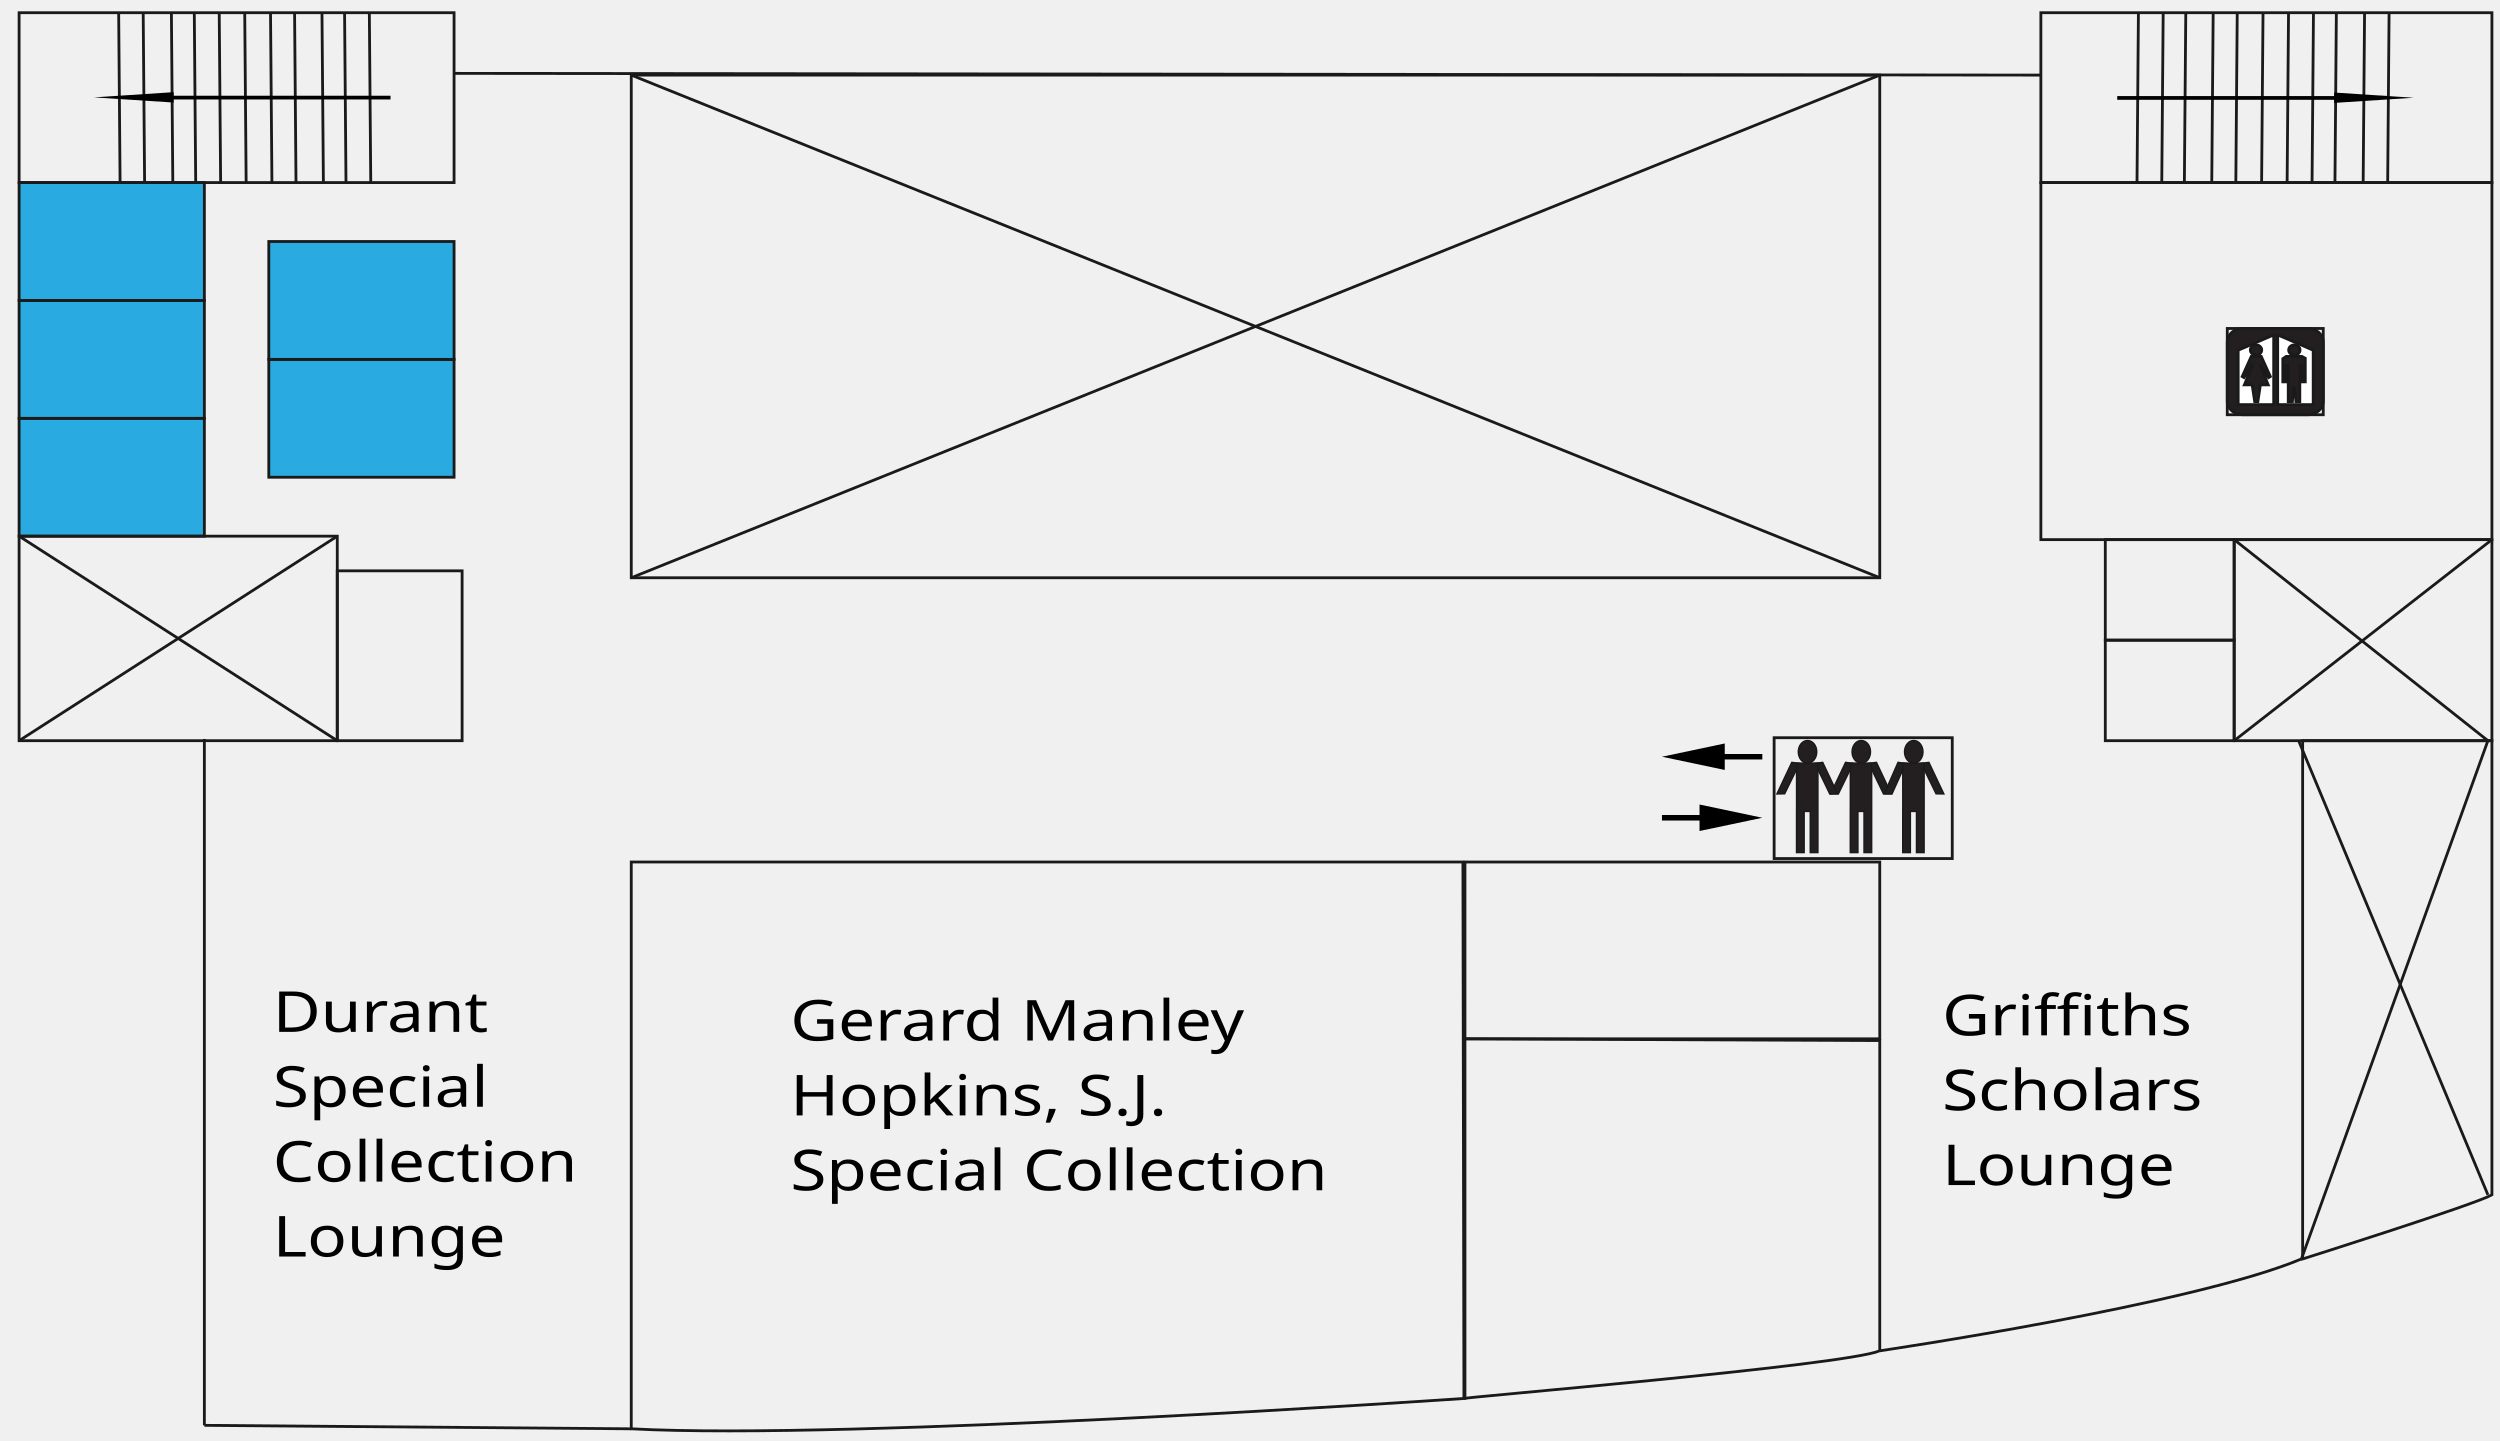
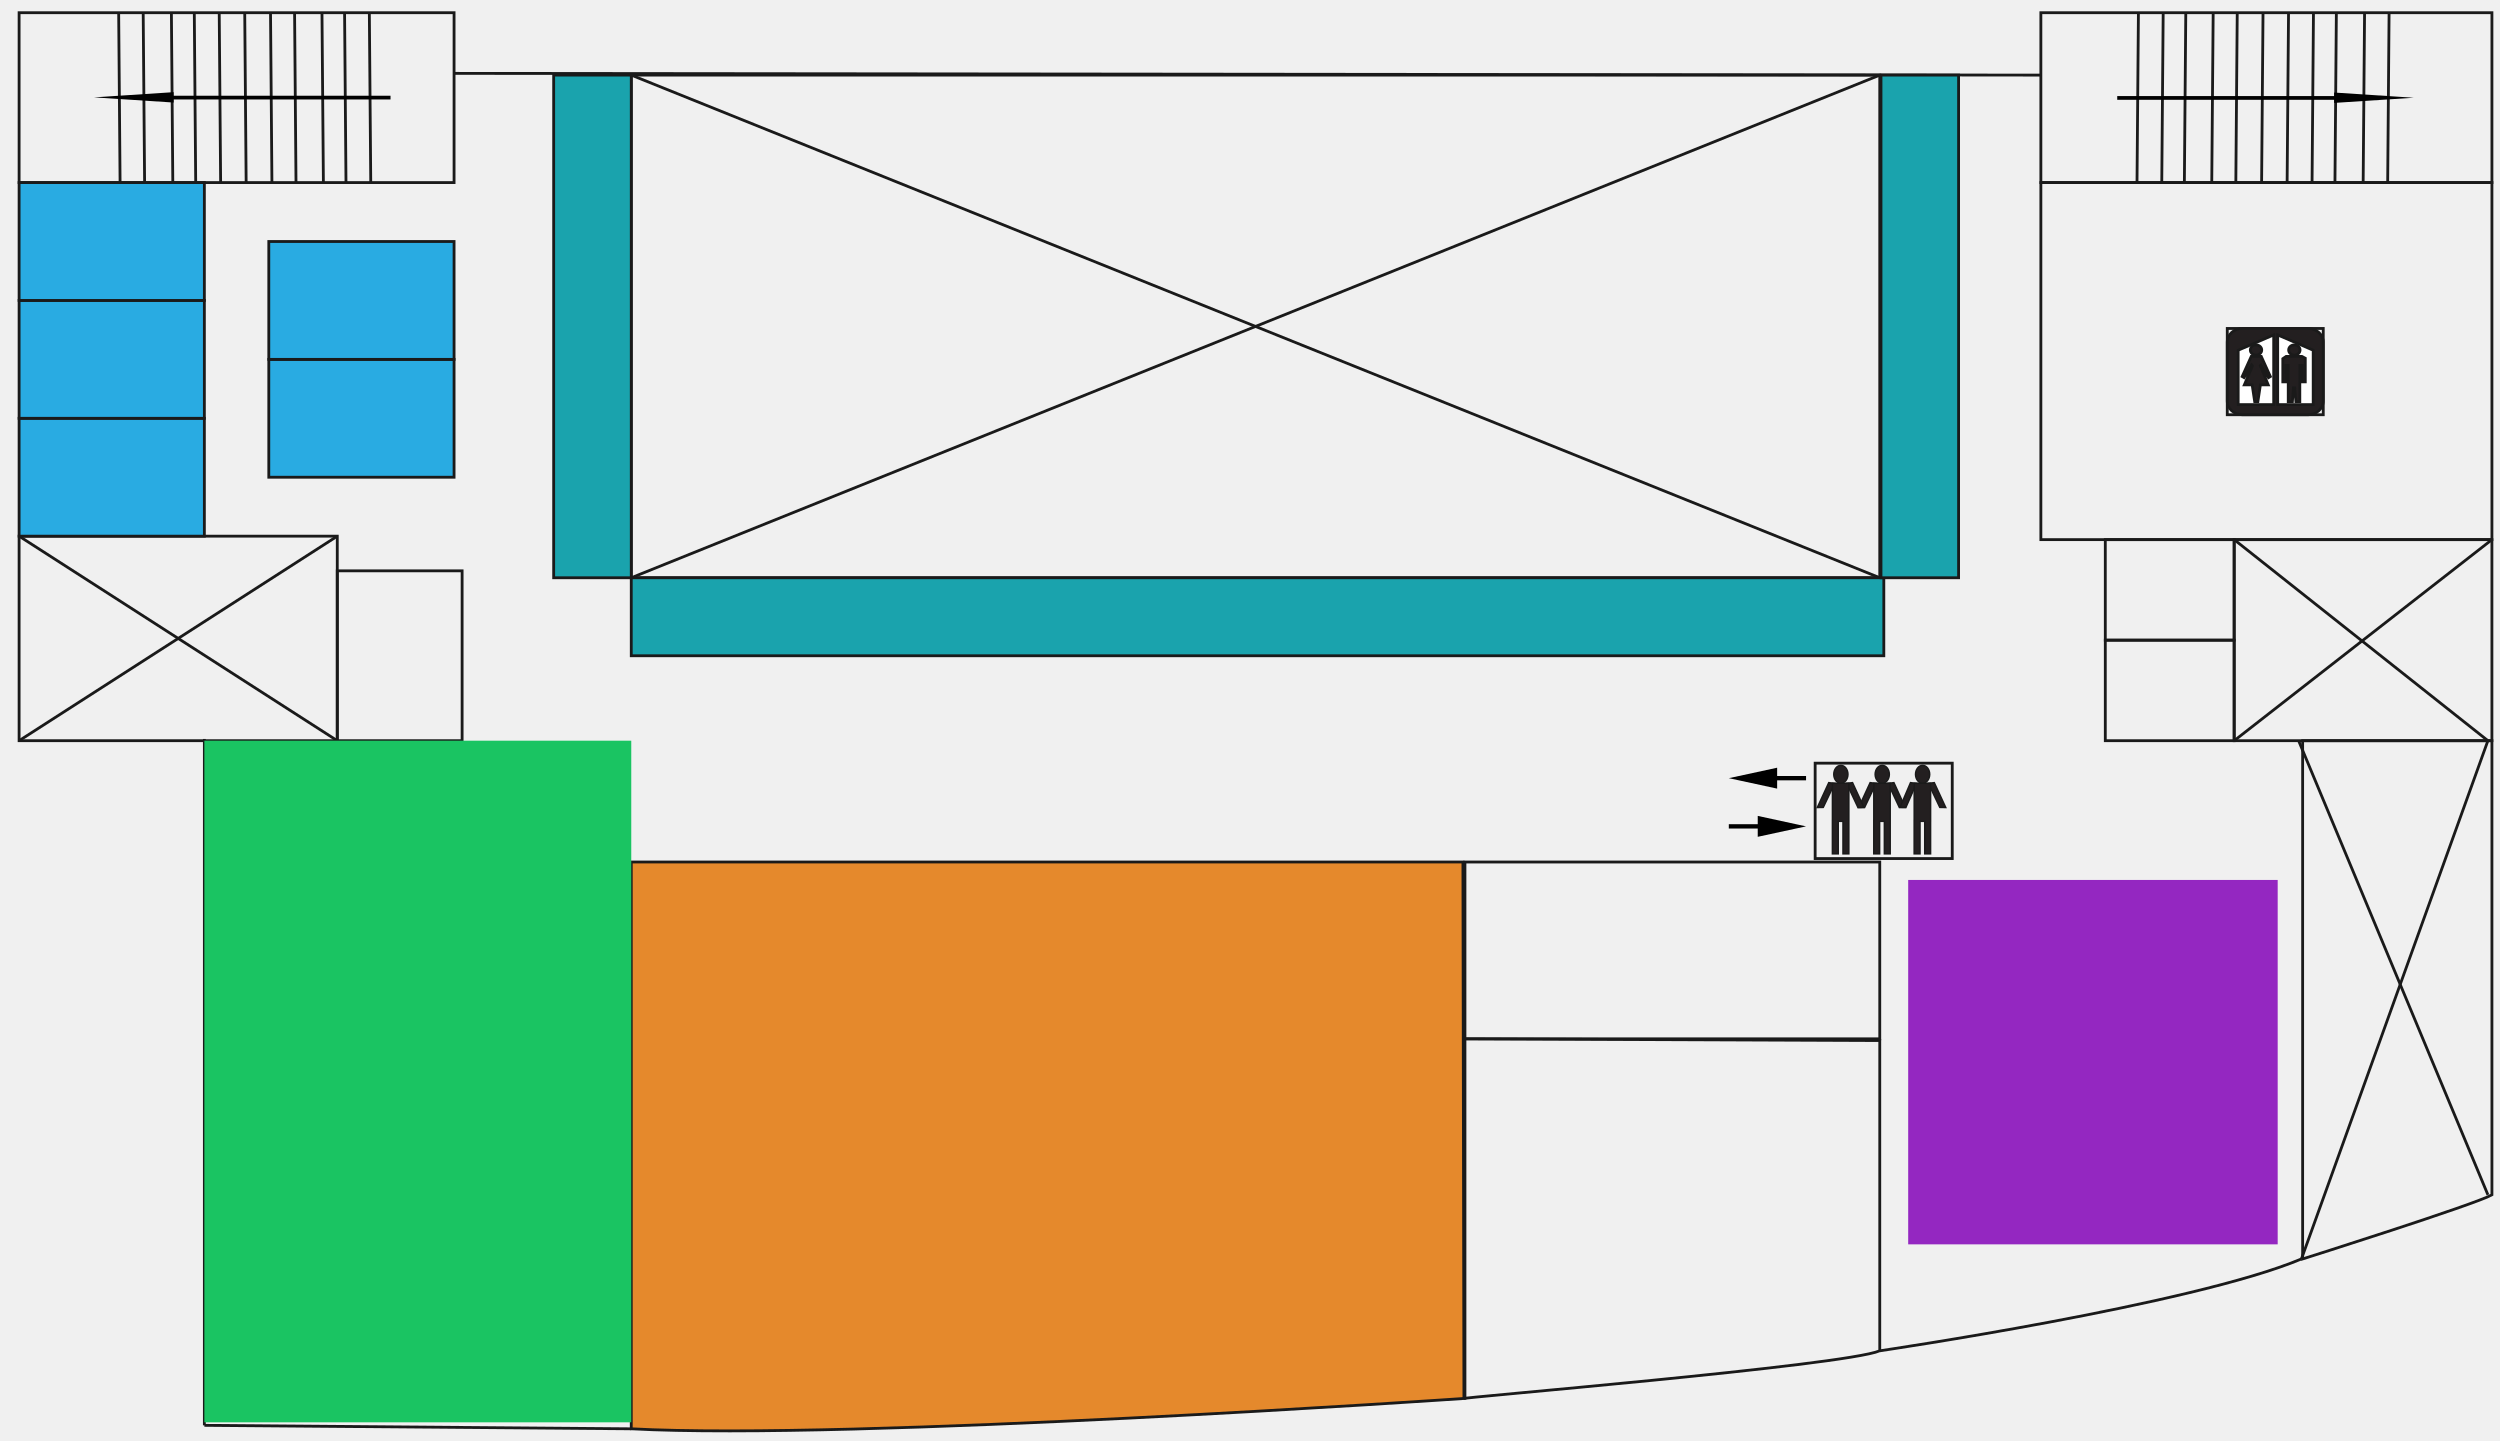
<svg xmlns="http://www.w3.org/2000/svg" version="1.1" id="PostFloor3" x="0px" y="0px" width="885px" height="510px" viewBox="0 0 885 510" enable-background="new 0 0 885 510" xml:space="preserve">
-   <g id="active">
-     <rect id="room340" x="95.156" y="127.217" fill="#29ABE2" stroke="#1A1A1A" stroke-miterlimit="10" width="65.583" height="41.724" />
-     <rect id="room341" x="6.762" y="148.078" fill="#29ABE2" stroke="#1A1A1A" stroke-miterlimit="10" width="65.583" height="41.724" />
-     <rect id="room342" x="6.762" y="106.354" fill="#29ABE2" stroke="#1A1A1A" stroke-miterlimit="10" width="65.583" height="41.724" />
-     <rect id="room343" x="6.762" y="64.631" fill="#29ABE2" stroke="#1A1A1A" stroke-miterlimit="10" width="65.583" height="41.723" />
-     <rect id="room344" x="95.156" y="85.492" fill="#29ABE2" stroke="#1A1A1A" stroke-miterlimit="10" width="65.583" height="41.725" />
-     <rect x="518.589" y="305.154" fill="none" stroke="#1A1A1A" stroke-miterlimit="10" width="146.847" height="62.588" />
-     <path fill="none" stroke="#1A1A1A" stroke-miterlimit="10" d="M518.589,495.06c-5.831,0,134.168-11.56,146.847-16.872V368.354   l-146.847-0.61V495.06z" />
-     <path fill="none" stroke="#1A1A1A" stroke-miterlimit="10" d="M223.468,305.154h294.407l0.357,189.903   c0,0-217.232,14.94-294.766,10.739L223.468,305.154L223.468,305.154z" />
-     <rect x="745.275" y="191.03" fill="none" stroke="#1A1A1A" stroke-miterlimit="10" width="45.621" height="35.587" />
-     <rect x="745.275" y="226.617" fill="none" stroke="#1A1A1A" stroke-miterlimit="10" width="45.621" height="35.588" />
-     <rect x="119.393" y="202.074" fill="none" stroke="#1A1A1A" stroke-miterlimit="10" width="44.195" height="60.131" />
-   </g>
-   <g id="outfit">
+   <g id="outline">
    <rect id="stair" x="6.762" y="4.5" fill="none" stroke="#1A1A1A" stroke-miterlimit="10" width="153.977" height="60.131" />
    <rect x="6.762" y="189.802" fill="none" stroke="#1A1A1A" stroke-miterlimit="10" width="112.631" height="72.403" />
-     <rect x="790.896" y="191.03" fill="none" stroke="#1A1A1A" stroke-miterlimit="10" width="91.244" height="71.175" />
+     <rect x="790.896" y="191.03" fill="none" stroke="#1A1A1A" stroke-miterlimit="10" width="91.242" height="71.175" />
    <rect x="722.465" y="64.631" fill="none" stroke="#1A1A1A" stroke-miterlimit="10" width="159.678" height="126.398" />
    <rect id="stair_1_" x="722.465" y="4.5" fill="none" stroke="#1A1A1A" stroke-miterlimit="10" width="159.678" height="60.131" />
    <path fill="none" stroke="#1A1A1A" stroke-miterlimit="10" d="M882.143,262.205h-67.009v183.462c0,0,61.48-19.439,67.009-22.702   V262.205L882.143,262.205z" />
    <path fill="none" stroke="#1A1A1A" stroke-miterlimit="10" d="M665.436,478.188c0,0,110.564-16.26,149.273-32.521" />
    <line fill="none" stroke="#1A1A1A" stroke-miterlimit="10" x1="160.738" y1="25.975" x2="722.465" y2="26.588" />
    <rect x="223.468" y="26.588" fill="none" stroke="#1A1A1A" stroke-miterlimit="10" width="441.967" height="177.939" />
    <line fill="none" stroke="#1A1A1A" stroke-miterlimit="10" x1="223.468" y1="204.528" x2="665.436" y2="26.588" />
    <line fill="none" stroke="#1A1A1A" stroke-miterlimit="10" x1="223.468" y1="26.588" x2="665.436" y2="204.528" />
    <line fill="none" stroke="#1A1A1A" stroke-miterlimit="10" x1="813.709" y1="262.205" x2="880.717" y2="422.965" />
    <line fill="none" stroke="#1A1A1A" stroke-miterlimit="10" x1="880.717" y1="262.205" x2="814.709" y2="445.667" />
    <line fill="none" stroke="#1A1A1A" stroke-miterlimit="10" x1="790.896" y1="191.03" x2="880.717" y2="262.205" />
    <line fill="none" stroke="#1A1A1A" stroke-miterlimit="10" x1="790.896" y1="262.205" x2="882.143" y2="191.03" />
    <line fill="none" stroke="#1A1A1A" stroke-miterlimit="10" x1="6.762" y1="189.802" x2="119.393" y2="262.205" />
    <line fill="none" stroke="#1A1A1A" stroke-miterlimit="10" x1="119.393" y1="189.802" x2="6.762" y2="262.205" />
    <g id="Restrooms">
      <g>
        <rect x="788.452" y="116.276" fill="none" stroke="#1A1A1A" width="33.979" height="30.541" />
        <g>
-           <path fill="#231F20" stroke="#1A1A1A" d="M822.431,142c0,2.658-2.399,4.817-5.356,4.817h-23.264      c-2.958,0-5.355-2.161-5.355-4.817v-20.914c0-2.658,2.398-4.81,5.355-4.81h23.264c2.957,0,5.356,2.152,5.356,4.81V142z" />
+           <path fill="#231F20" stroke="#1A1A1A" d="M822.431,142c0,2.658-2.397,4.817-5.354,4.817h-23.266      c-2.956,0-5.354-2.161-5.354-4.817v-20.914c0-2.658,2.398-4.81,5.354-4.81h23.266c2.957,0,5.354,2.152,5.354,4.81V142z" />
          <g>
            <polygon fill="#FFFFFF" stroke="#1A1A1A" points="804.887,118.558 804.887,143.234 792.309,143.234 792.309,123.974      " />
            <polygon fill="#FFFFFF" stroke="#1A1A1A" points="806.3,118.558 806.3,143.234 818.873,143.234 818.873,123.974      " />
            <g>
              <g>
                <polygon fill="#231F20" stroke="#1A1A1A" points="796.953,126.159 800.477,126.159 803.701,133.289 803.059,133.678          800.369,129.199 800.123,129.427 802.947,136.24 800.176,136.24 799.282,142.178 798.162,142.178 797.267,136.24          794.497,136.24 797.364,129.565 797.074,129.199 794.393,133.678 793.74,133.289        " />
-                 <path fill="#231F20" stroke="#1A1A1A" d="M800.648,123.9c0,1-0.908,1.811-2.015,1.811c-1.11,0-2.012-0.81-2.012-1.811         c0-0.992,0.899-1.806,2.012-1.806C799.742,122.094,800.648,122.909,800.648,123.9z" />
-                 <path fill="#231F20" stroke="#1A1A1A" d="M814.215,123.9c0,1-0.904,1.811-2.012,1.811c-1.116,0-2.017-0.81-2.017-1.811         c0-0.992,0.901-1.806,2.017-1.806C813.311,122.094,814.215,122.909,814.215,123.9z" />
+                 <path fill="#231F20" stroke="#1A1A1A" d="M800.648,123.9c0,1-0.908,1.811-2.017,1.811s-2.012-0.81-2.012-1.811         c0-0.992,0.897-1.806,2.012-1.806C799.742,122.094,800.648,122.909,800.648,123.9z" />
+                 <path fill="#231F20" stroke="#1A1A1A" d="M814.215,123.9c0,1-0.904,1.811-2.012,1.811c-1.116,0-2.019-0.81-2.019-1.811         c0-0.992,0.901-1.806,2.019-1.806C813.311,122.094,814.215,122.909,814.215,123.9z" />
              </g>
              <polygon fill="#231F20" stroke="#1A1A1A" points="809.307,126.159 814.824,126.159 816.066,126.814 816.066,135.185         814.994,135.185 814.994,129.353 814.131,129.353 814.131,142.178 812.747,142.178 812.335,137.282 811.876,137.282         811.502,142.178 810.039,142.178 810.039,129.353 809.182,129.353 809.174,135.185 808.114,135.185 808.114,126.984       " />
            </g>
          </g>
        </g>
      </g>
      <g id="Arrow_30_1_">
-         <rect x="628.041" y="261.154" fill="none" stroke="#1A1A1A" width="63.058" height="42.775" />
+         <rect x="642.562" y="270.161" fill="none" stroke="#1A1A1A" width="48.535" height="33.769" />
        <line fill="none" stroke="#1A1A1A" x1="72.345" y1="261.591" x2="72.345" y2="504.571" />
        <line fill="none" stroke="#1A1A1A" x1="72.345" y1="504.571" x2="223.468" y2="505.799" />
      </g>
      <g id="Children">
        <g>
          <g>
            <g>
-               <polygon fill="#231F20" stroke="#1A1A1A" stroke-width="0.549" points="653.338,269.896 648.072,281.033 650.79,280.984         656.038,270.242       " />
-               <polygon fill="#231F20" stroke="#1A1A1A" stroke-width="0.549" points="664.255,269.896 669.477,281.024 666.765,281.008         661.556,270.242       " />
-               <polygon fill="#231F20" stroke="#1A1A1A" stroke-width="0.549" points="655.031,286.793 655.031,270.165 662.55,270.165         662.55,287.337 662.547,287.337 662.547,301.796 659.882,301.796 659.882,287.227 657.683,287.227 657.683,301.796         655.018,301.796 655.018,286.793       " />
+               <polygon fill="#231F20" stroke="#1A1A1A" stroke-width="0.549" points="662.034,277.062 657.981,285.854 660.073,285.814         664.112,277.336       " />
+               <polygon fill="#231F20" stroke="#1A1A1A" stroke-width="0.549" points="670.438,277.062 674.456,285.848 672.368,285.834         668.359,277.336       " />
+               <polygon fill="#231F20" stroke="#1A1A1A" stroke-width="0.549" points="663.337,290.4 663.337,277.273 669.124,277.273         669.124,290.831 669.122,290.831 669.122,302.245 667.071,302.245 667.071,290.743 665.378,290.743 665.378,302.245         663.327,302.245 663.327,290.4       " />
              <g>
-                 <ellipse fill="#231F20" stroke="#1A1A1A" stroke-width="0.549" cx="658.895" cy="266.156" rx="3.248" ry="4.005" />
+                 <ellipse fill="#231F20" stroke="#1A1A1A" stroke-width="0.549" cx="666.311" cy="274.109" rx="2.501" ry="3.162" />
              </g>
            </g>
          </g>
          <g>
            <g>
-               <polygon fill="#231F20" stroke="#1A1A1A" stroke-width="0.549" points="634.309,269.896 629.044,281.033 631.759,280.984         637.01,270.242       " />
-               <polygon fill="#231F20" stroke="#1A1A1A" stroke-width="0.549" points="645.226,269.896 650.479,281.004 647.749,281.042         642.525,270.242       " />
-               <polygon fill="#231F20" stroke="#1A1A1A" stroke-width="0.549" points="636,286.793 636,270.165 643.521,270.165         643.521,287.337 643.52,287.337 643.52,301.796 640.852,301.796 640.852,287.227 638.652,287.227 638.652,301.796         635.987,301.796 635.987,286.793       " />
+               <polygon fill="#231F20" stroke="#1A1A1A" stroke-width="0.549" points="647.387,277.062 643.335,285.854 645.425,285.814         649.466,277.336       " />
+               <polygon fill="#231F20" stroke="#1A1A1A" stroke-width="0.549" points="655.79,277.062 659.833,285.831 657.732,285.861         653.712,277.336       " />
+               <polygon fill="#231F20" stroke="#1A1A1A" stroke-width="0.549" points="648.689,290.4 648.689,277.273 654.479,277.273         654.479,290.831 654.477,290.831 654.477,302.245 652.423,302.245 652.423,290.743 650.731,290.743 650.731,302.245         648.679,302.245 648.679,290.4       " />
              <g>
-                 <ellipse fill="#231F20" stroke="#1A1A1A" stroke-width="0.549" cx="639.864" cy="266.156" rx="3.248" ry="4.005" />
+                 <ellipse fill="#231F20" stroke="#1A1A1A" stroke-width="0.549" cx="651.663" cy="274.109" rx="2.5" ry="3.162" />
              </g>
            </g>
          </g>
          <g>
            <g>
-               <polygon fill="#231F20" stroke="#1A1A1A" stroke-width="0.549" points="671.912,269.896 667.057,280.978 669.779,280.984         674.609,270.242       " />
-               <polygon fill="#231F20" stroke="#1A1A1A" stroke-width="0.549" points="682.826,269.896 688.093,281.033 685.376,280.984         680.129,270.242       " />
-               <polygon fill="#231F20" stroke="#1A1A1A" stroke-width="0.549" points="673.602,286.793 673.602,270.165 681.122,270.165         681.122,287.337 681.119,287.337 681.119,301.796 678.452,301.796 678.452,287.227 676.255,287.227 676.255,301.796         673.588,301.796 673.588,286.793       " />
+               <polygon fill="#231F20" stroke="#1A1A1A" stroke-width="0.549" points="676.33,277.062 672.594,285.812 674.689,285.814         678.407,277.336       " />
+               <polygon fill="#231F20" stroke="#1A1A1A" stroke-width="0.549" points="684.73,277.062 688.785,285.854 686.694,285.814         682.655,277.336       " />
+               <polygon fill="#231F20" stroke="#1A1A1A" stroke-width="0.549" points="677.631,290.4 677.631,277.273 683.42,277.273         683.42,290.831 683.417,290.831 683.417,302.245 681.365,302.245 681.365,290.743 679.674,290.743 679.674,302.245         677.621,302.245 677.621,290.4       " />
              <g>
-                 <ellipse fill="#231F20" stroke="#1A1A1A" stroke-width="0.549" cx="677.465" cy="266.156" rx="3.248" ry="4.005" />
+                 <ellipse fill="#231F20" stroke="#1A1A1A" stroke-width="0.549" cx="680.604" cy="274.109" rx="2.5" ry="3.162" />
              </g>
            </g>
          </g>
        </g>
      </g>
    </g>
-     <text transform="matrix(1.1618 0 0 1 96.585 365.2822)" font-family="'MyriadPro-Regular'" font-size="20">Durant</text>
-     <text transform="matrix(1.1618 0 0 1 96.585 391.79)" font-family="'MyriadPro-Regular'" font-size="20">Special</text>
-     <text transform="matrix(1.1618 0 0 1 96.585 418.2969)" font-family="'MyriadPro-Regular'" font-size="20">Collection</text>
-     <text transform="matrix(1.1618 0 0 1 96.585 444.8037)" font-family="'MyriadPro-Regular'" font-size="20">Lounge</text>
-     <text transform="matrix(1.1618 0 0 1 279.7881 368.3506)" font-family="'MyriadPro-Regular'" font-size="20">Gerard Manley</text>
-     <text transform="matrix(1.1618 0 0 1 279.7881 394.8574)" font-family="'MyriadPro-Regular'" font-size="20">Hopkins, S.J.</text>
-     <text transform="matrix(1.1618 0 0 1 279.7881 421.3643)" font-family="'MyriadPro-Regular'" font-size="20">Special Collection</text>
-     <text transform="matrix(1.1618 0 0 1 687.5391 366.5117)" font-family="'MyriadPro-Regular'" font-size="20">Griffiths</text>
-     <text transform="matrix(1.1618 0 0 1 687.5391 393.0186)" font-family="'MyriadPro-Regular'" font-size="20">Scholars</text>
-     <text transform="matrix(1.1618 0 0 1 687.5391 419.5244)" font-family="'MyriadPro-Regular'" font-size="20">Lounge</text>
    <g>
      <g>
        <g>
-           <polygon points="601.635,290.458 601.635,294.177 623.86,289.493 601.635,284.8 601.635,288.52 588.334,288.52 588.334,290.458           " />
+           <polygon points="622.238,293.295 622.238,296.23 639.346,292.533 622.238,288.828 622.238,291.766 612,291.766 612,293.295           " />
        </g>
      </g>
      <g>
        <g>
-           <polygon points="610.561,268.848 610.561,272.566 588.335,267.883 610.561,263.189 610.561,266.909 623.861,266.909       623.861,268.848     " />
+           <polygon points="629.108,276.234 629.108,279.17 612.001,275.473 629.108,271.768 629.108,274.704 639.346,274.704       639.346,276.234     " />
        </g>
      </g>
      <line fill="none" stroke="#1A1A1A" x1="757" y1="4.5" x2="756.5" y2="64.631" />
      <line fill="none" stroke="#1A1A1A" x1="765.766" y1="4.5" x2="765.266" y2="64.631" />
      <line fill="none" stroke="#1A1A1A" x1="773.766" y1="4.5" x2="773.266" y2="64.631" />
      <line fill="none" stroke="#1A1A1A" x1="783.463" y1="4.5" x2="782.963" y2="64.631" />
      <line fill="none" stroke="#1A1A1A" x1="791.983" y1="4.5" x2="791.483" y2="64.631" />
      <line fill="none" stroke="#1A1A1A" x1="801.11" y1="4.5" x2="800.61" y2="64.631" />
      <line fill="none" stroke="#1A1A1A" x1="810.141" y1="4.5" x2="809.641" y2="64.631" />
      <line fill="none" stroke="#1A1A1A" x1="818.967" y1="4.5" x2="818.467" y2="64.631" />
      <line fill="none" stroke="#1A1A1A" x1="827.072" y1="4.498" x2="826.572" y2="64.629" />
      <line fill="none" stroke="#1A1A1A" x1="837.057" y1="4.5" x2="836.557" y2="64.631" />
      <line fill="none" stroke="#1A1A1A" x1="845.737" y1="4.5" x2="845.237" y2="64.631" />
      <line fill="none" stroke="#1A1A1A" x1="130.745" y1="4.369" x2="131.245" y2="64.5" />
      <line fill="none" stroke="#1A1A1A" x1="121.979" y1="4.369" x2="122.479" y2="64.5" />
      <line fill="none" stroke="#1A1A1A" x1="113.979" y1="4.369" x2="114.479" y2="64.5" />
      <line fill="none" stroke="#1A1A1A" x1="104.282" y1="4.369" x2="104.782" y2="64.5" />
      <line fill="none" stroke="#1A1A1A" x1="95.762" y1="4.369" x2="96.262" y2="64.5" />
      <line fill="none" stroke="#1A1A1A" x1="86.635" y1="4.369" x2="87.135" y2="64.5" />
      <line fill="none" stroke="#1A1A1A" x1="77.604" y1="4.369" x2="78.104" y2="64.5" />
      <line fill="none" stroke="#1A1A1A" x1="68.778" y1="4.369" x2="69.278" y2="64.5" />
      <line fill="none" stroke="#1A1A1A" x1="60.673" y1="4.367" x2="61.173" y2="64.498" />
      <line fill="none" stroke="#1A1A1A" x1="50.688" y1="4.369" x2="51.188" y2="64.5" />
      <line fill="none" stroke="#1A1A1A" x1="42.008" y1="4.369" x2="42.508" y2="64.5" />
      <g>
        <polygon points="826.283,32.756 854.489,34.602 826.283,36.433 826.283,35.337 749.5,35.337 749.5,34.014 826.283,34.014    " />
        <polygon points="61.462,32.625 33.256,34.471 61.462,36.302 61.462,35.206 138.245,35.206 138.245,33.882 61.462,33.882    " />
      </g>
    </g>
  </g>
+   <g id="active">
+     <text transform="matrix(1 0 0 1 108 350.5)" font-family="'Avenir-Medium'" font-size="18">Durant</text>
+     <text transform="matrix(1 0 0 1 108 372.0996)" font-family="'Avenir-Medium'" font-size="18">Special</text>
+     <text transform="matrix(1 0 0 1 108 393.7002)" font-family="'Avenir-Medium'" font-size="18">Collection</text>
+     <text transform="matrix(1 0 0 1 108 415.2998)" font-family="'Avenir-Medium'" font-size="18">Lounge</text>
+     <text transform="matrix(1 0 0 1 301 372.5)" font-family="'Avenir-Medium'" font-size="18">Gerard Manley</text>
+     <text transform="matrix(1 0 0 1 301 394.0996)" font-family="'Avenir-Medium'" font-size="18">Hopkins, S.J.</text>
+     <text transform="matrix(1 0 0 1 301 415.7002)" font-family="'Avenir-Medium'" font-size="18">Special Collection</text>
+     <text transform="matrix(1 0 0 1 708 361.5)" font-family="'Avenir-Medium'" font-size="18">Griffiths</text>
+     <text transform="matrix(1 0 0 1 708 383.0996)" font-family="'Avenir-Medium'" font-size="18">Scholars</text>
+     <text transform="matrix(1 0 0 1 708 404.7002)" font-family="'Avenir-Medium'" font-size="18">Lounge</text>
+     <text transform="matrix(1 0 0 1 118 152.5)" font-family="'Avenir-Medium'" font-size="12">340</text>
+     <text transform="matrix(1 0 0 1 118 109.5)" font-family="'Avenir-Medium'" font-size="12">344</text>
+     <text transform="matrix(1 0 0 1 30 88.5)" font-family="'Avenir-Medium'" font-size="12">343</text>
+     <text transform="matrix(1 0 0 1 31 130.5)" font-family="'Avenir-Medium'" font-size="12">342</text>
+     <text transform="matrix(1 0 0 1 31 173.5)" font-family="'Avenir-Medium'" font-size="12">341</text>
+     <rect id="room340" x="95.156" y="127.217" fill="#29ABE2" stroke="#1A1A1A" stroke-miterlimit="10" width="65.583" height="41.724" />
+     <rect id="room341" x="6.762" y="148.078" fill="#29ABE2" stroke="#1A1A1A" stroke-miterlimit="10" width="65.583" height="41.724" />
+     <rect id="room342" x="6.762" y="106.354" fill="#29ABE2" stroke="#1A1A1A" stroke-miterlimit="10" width="65.583" height="41.724" />
+     <rect id="room343" x="6.762" y="64.631" fill="#29ABE2" stroke="#1A1A1A" stroke-miterlimit="10" width="65.583" height="41.723" />
+     <rect id="room344" x="95.156" y="85.492" fill="#29ABE2" stroke="#1A1A1A" stroke-miterlimit="10" width="65.583" height="41.725" />
+     <rect x="518.589" y="305.154" fill="none" stroke="#1A1A1A" stroke-miterlimit="10" width="146.847" height="62.588" />
+     <path fill="none" stroke="#1A1A1A" stroke-miterlimit="10" d="M518.589,495.06c-5.831,0,134.168-11.56,146.847-16.872V368.354   l-146.847-0.608V495.06z" />
+     <path id="GMHCollection" fill="#E5892C" stroke="#1A1A1A" stroke-miterlimit="10" d="M223.468,305.154h294.407l0.357,189.901   c0,0-217.232,14.94-294.768,10.739L223.468,305.154L223.468,305.154z" />
+     <rect x="745.275" y="191.03" fill="none" stroke="#1A1A1A" stroke-miterlimit="10" width="45.621" height="35.587" />
+     <rect x="745.275" y="226.617" fill="none" stroke="#1A1A1A" stroke-miterlimit="10" width="45.621" height="35.588" />
+     <rect x="119.393" y="202.074" fill="none" stroke="#1A1A1A" stroke-miterlimit="10" width="44.195" height="60.131" />
+     <rect id="GSLounge" x="675.5" y="311.5" fill="#9427C1" width="130.8" height="129" />
+     <rect id="DSCLounge" x="72.345" y="262.205" fill="#1AC462" width="151.121" height="241.295" />
+     <g id="studyStation3">
+       <rect x="223.468" y="204.527" fill="#1AA3AD" stroke="#1A1A1A" stroke-miterlimit="10" width="443.403" height="27.613" />
+       <rect x="665.871" y="26.588" fill="#1AA3AD" stroke="#1A1A1A" stroke-miterlimit="10" width="27.467" height="177.939" />
+       <rect x="196" y="26.588" fill="#1AA3AD" stroke="#1A1A1A" stroke-miterlimit="10" width="27.468" height="177.939" />
+     </g>
+   </g>
</svg>
